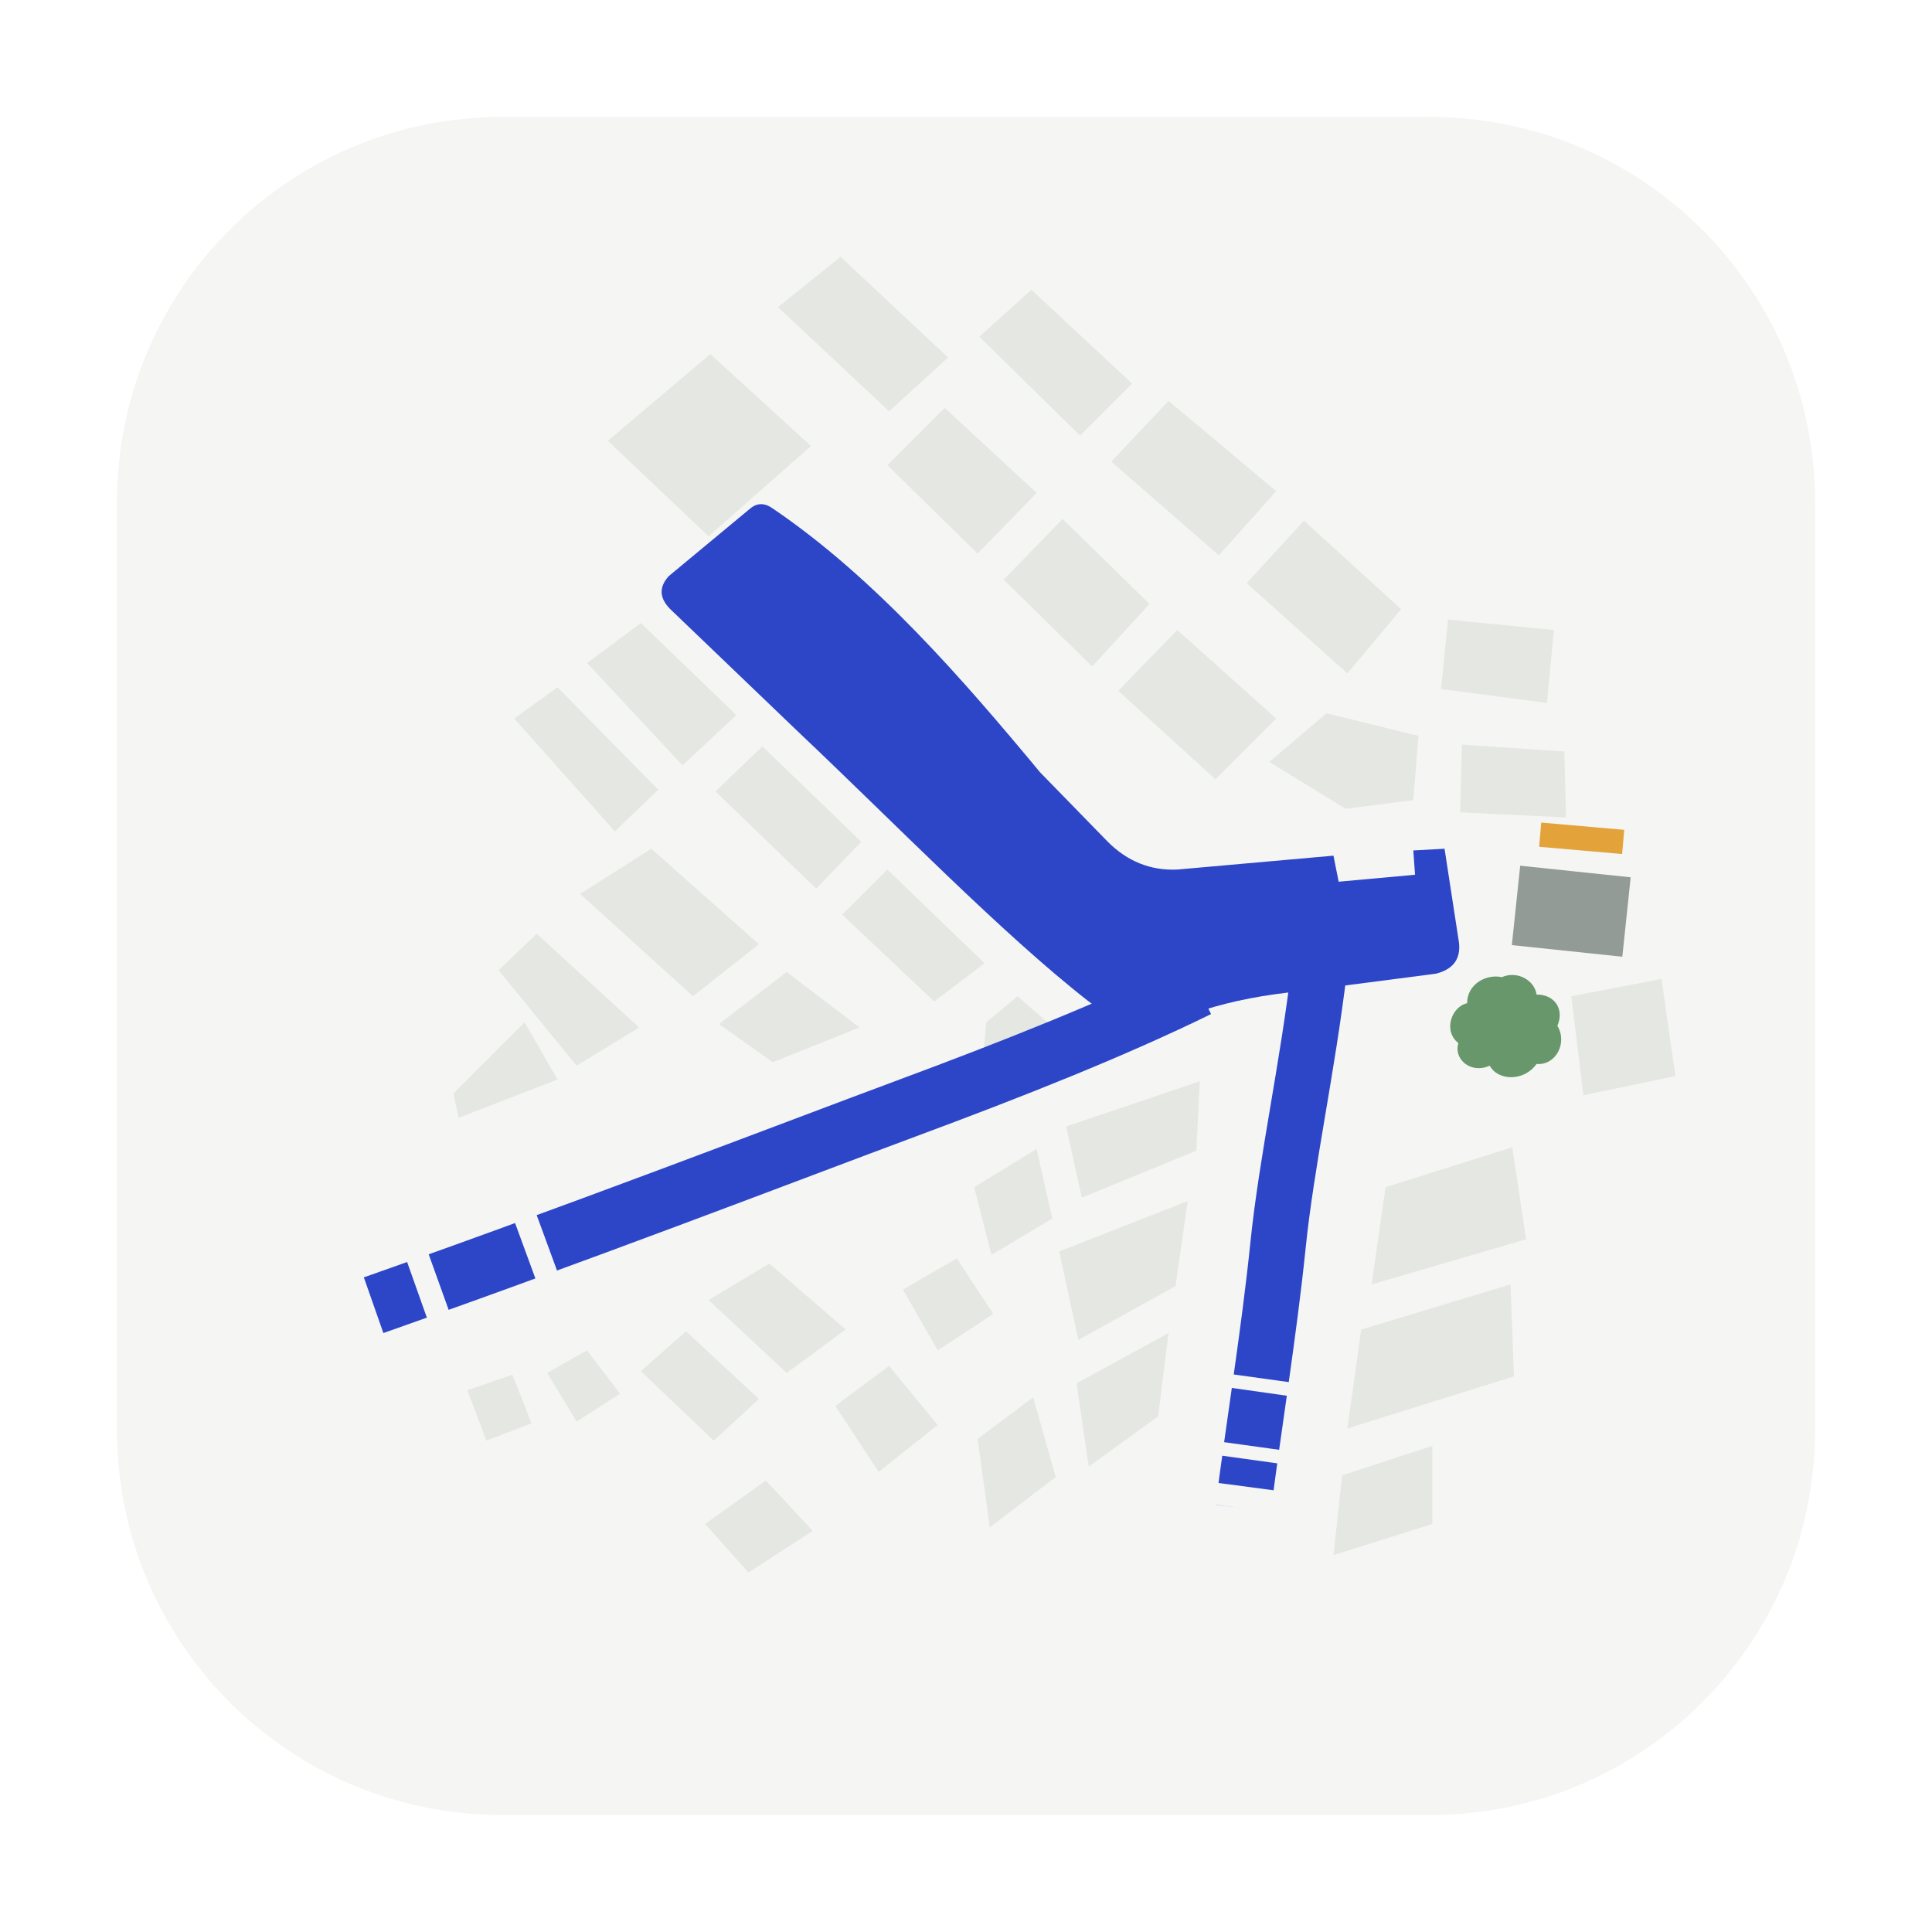
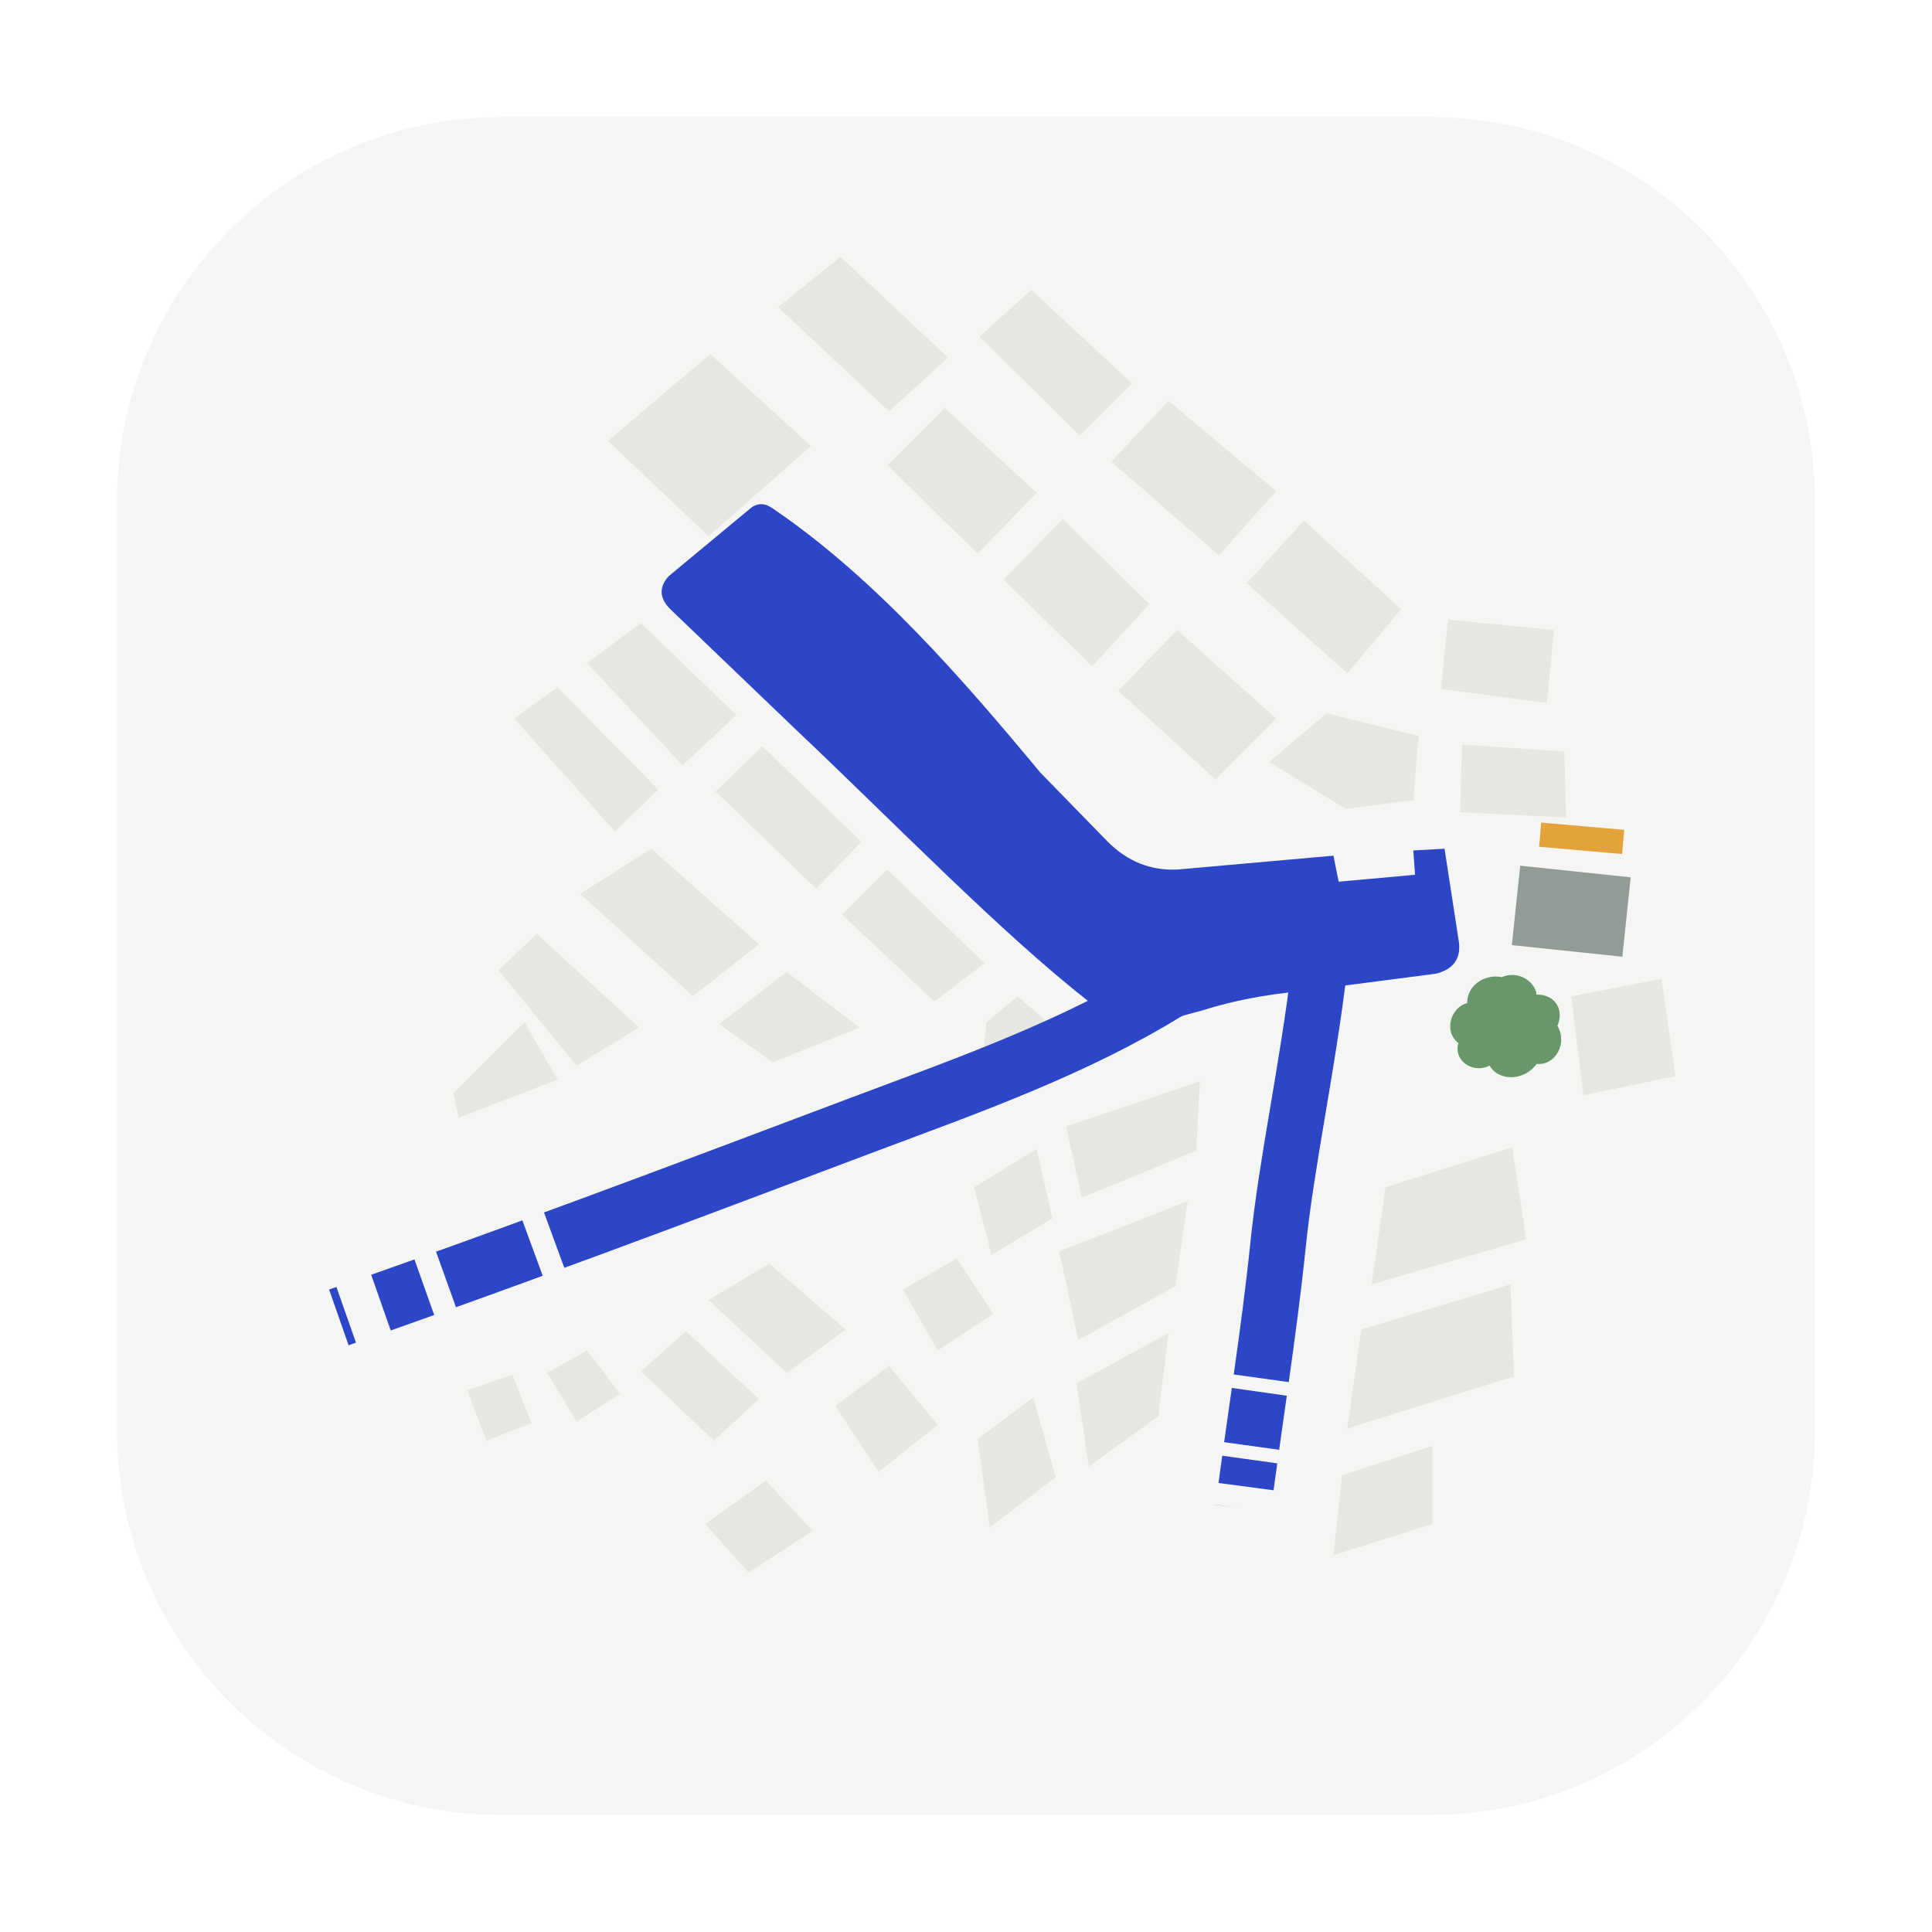
<svg xmlns="http://www.w3.org/2000/svg" width="1024" height="1024" viewBox="0 0 1024 1024">
  <rect x="62" y="62" width="900" height="900" rx="204" fill="#F5F6F3" />
  <g transform="translate(83 103) scale(.92)">
    <g fill="#E4E7E2">
      <path d="M260 142 319 92 377 145 318 197Z" />
      <path d="M358 65 394 36 456 94 422 125Z" />
      <path d="M421 156 454 123 507 172 473 207Z" />
      <path d="M488 222 522 187 572 236 539 272Z" />
      <path d="M554 286 588 251 645 302 610 337Z" />
      <path d="M474 82 504 55 562 109 532 139Z" />
      <path d="M550 154 583 119 645 171 612 208Z" />
      <path d="M628 224 661 188 717 239 686 276Z" />
      <path d="M641 327 674 299 727 312 724 349 685 354Z" />
      <path d="M744 245 805 251 801 293 740 285Z" />
      <path d="M752 317 811 321 812 359 751 356Z" />
      <path d="M815 462 867 452 875 508 822 519Z" />
      <path d="M708 572 781 549 789 602 700 628Z" />
      <path d="M694 654 780 628 782 681 686 711Z" />
      <path d="M683 738 735 721 735 766 678 784Z" />
      <path d="M248 270 279 247 334 300 303 329Z" />
      <path d="M206 302 231 284 289 343 264 367Z" />
      <path d="M322 344 349 318 406 373 380 400Z" />
      <path d="M395 415 421 389 477 443 448 465Z" />
      <path d="M478 477 496 462 519 482 476 499Z" />
      <path d="M244 403 285 377 347 432 309 462Z" />
      <path d="M324 478 363 448 405 480 355 500Z" />
      <path d="M197 447 219 426 278 480 242 502Z" />
      <path d="M171 518 212 477 231 510 174 532Z" />
      <path d="M524 537 601 511 599 551 533 578Z" />
      <path d="M471 572 507 550 516 590 481 611Z" />
      <path d="M520 609 594 580 587 629 531 660Z" />
      <path d="M430 631 461 613 482 645 450 666Z" />
      <path d="M530 685 583 656 577 704 537 733Z" />
      <path d="M473 717 505 693 518 739 480 768Z" />
      <path d="M318 637 353 616 397 654 363 679Z" />
      <path d="M279 678 305 655 347 694 321 718Z" />
      <path d="M391 698 422 675 450 709 416 736Z" />
      <path d="M225 679 248 666 267 691 242 707Z" />
      <path d="M179 689 205 680 216 708 190 718Z" />
      <path d="M316 766 351 741 378 770 341 794Z" />
    </g>
    <g stroke="#2D46C8" fill="none" stroke-linejoin="round" stroke-linecap="butt">
-       <path d="M600 457C551 481 493 504 431 527S237 601 105 647" stroke-width="34" stroke-dasharray="403.098 13.260 53.039 13.260 26.520 21.216" />
+       <path d="M600 447C551 481 493 504 431 527S237 601 105 647" stroke-width="34" stroke-dasharray="403.098 13.260 53.039 13.260 26.520 21.216" />
      <path d="M670 445C663 504 651 557 646 606S632 710 626 757" stroke-width="32" stroke-dasharray="239.499 7.878 31.513 7.878 15.756 12.605" />
    </g>
    <path d="M355 181C414 221 465 280 509 333L548 373Q565 390 588 389L678 381 681 396 725 392 724 378 742 377 750 429Q753 445 737 449L660 459Q628 462 603 470L581 476Q558 481 537 465C487 426 425 362 370 310L297 240Q286 230 295 220L342 181Q348 176 355 181Z" fill="#2D46C8" />
    <g id="porta-ticinese" transform="translate(815 413) rotate(6)">
      <rect x="-32" y="-23" width="64" height="46" fill="#929B95" />
    </g>
    <path id="quercia" d="M775 451C784 447 794 453 795 461C806 461 811 470 807 479C813 489 806 502 795 501C788 511 773 511 768 502C757 507 747 498 750 489C741 482 746 468 755 466C755 455 766 449 775 451Z" fill="#68976B" />
    <g id="tram" transform="translate(821 371) rotate(5)">
      <rect x="-24" y="-7" width="48" height="14" fill="#E4A23B" />
    </g>
  </g>
</svg>
